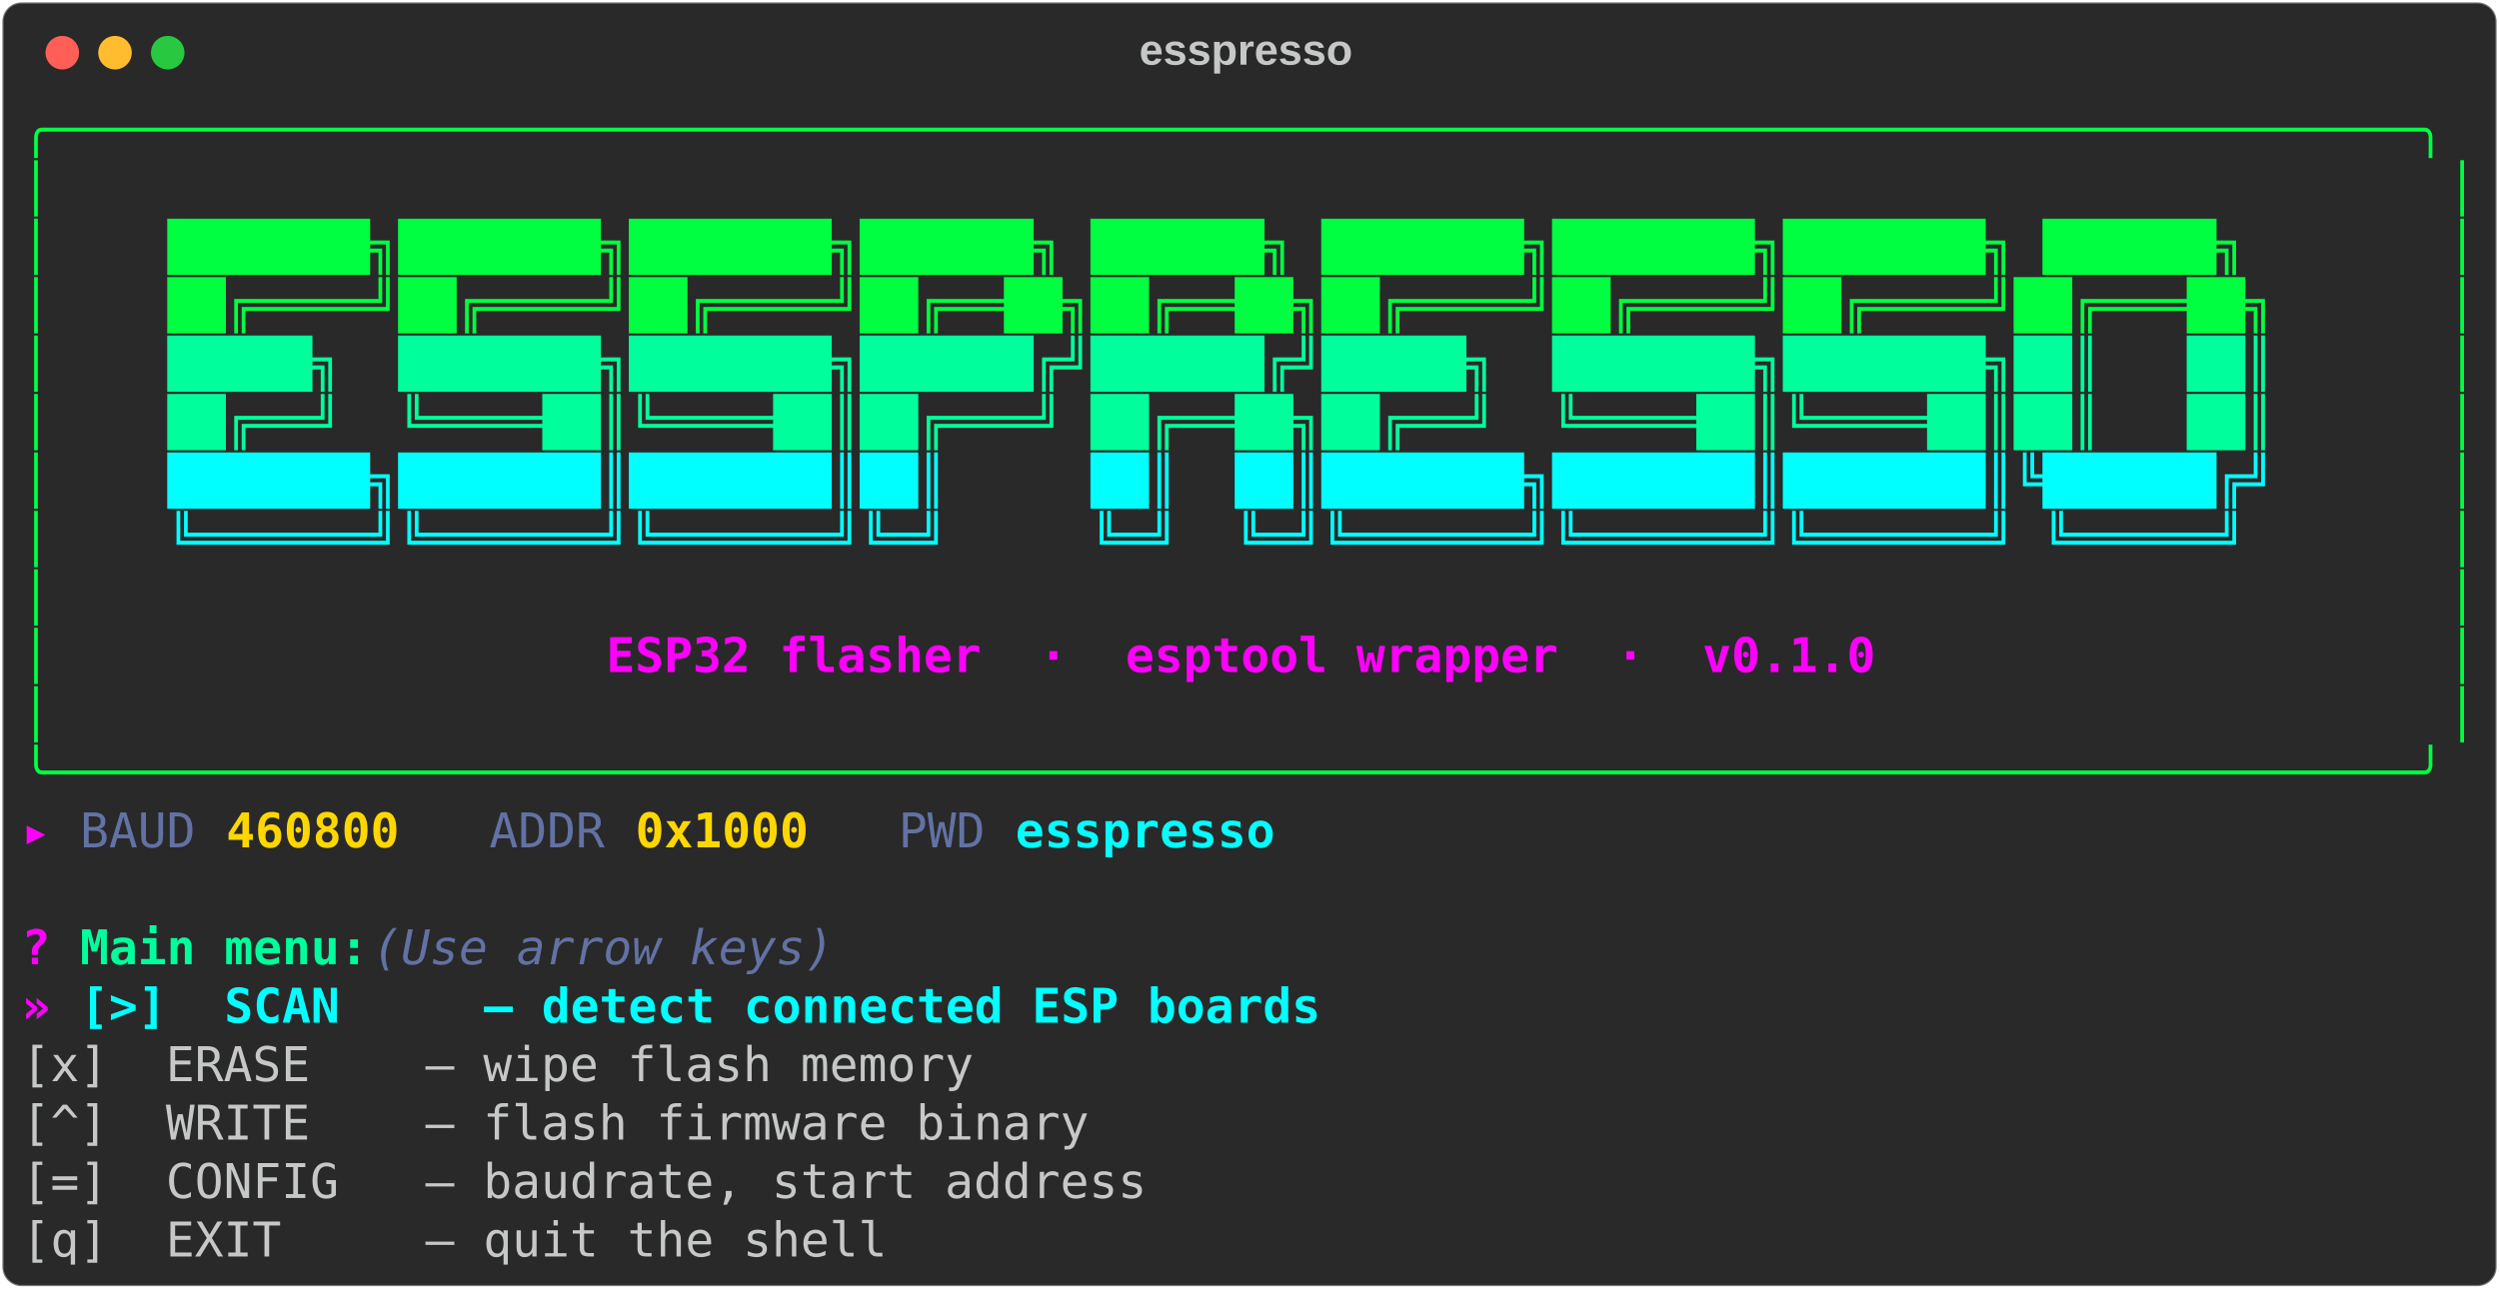
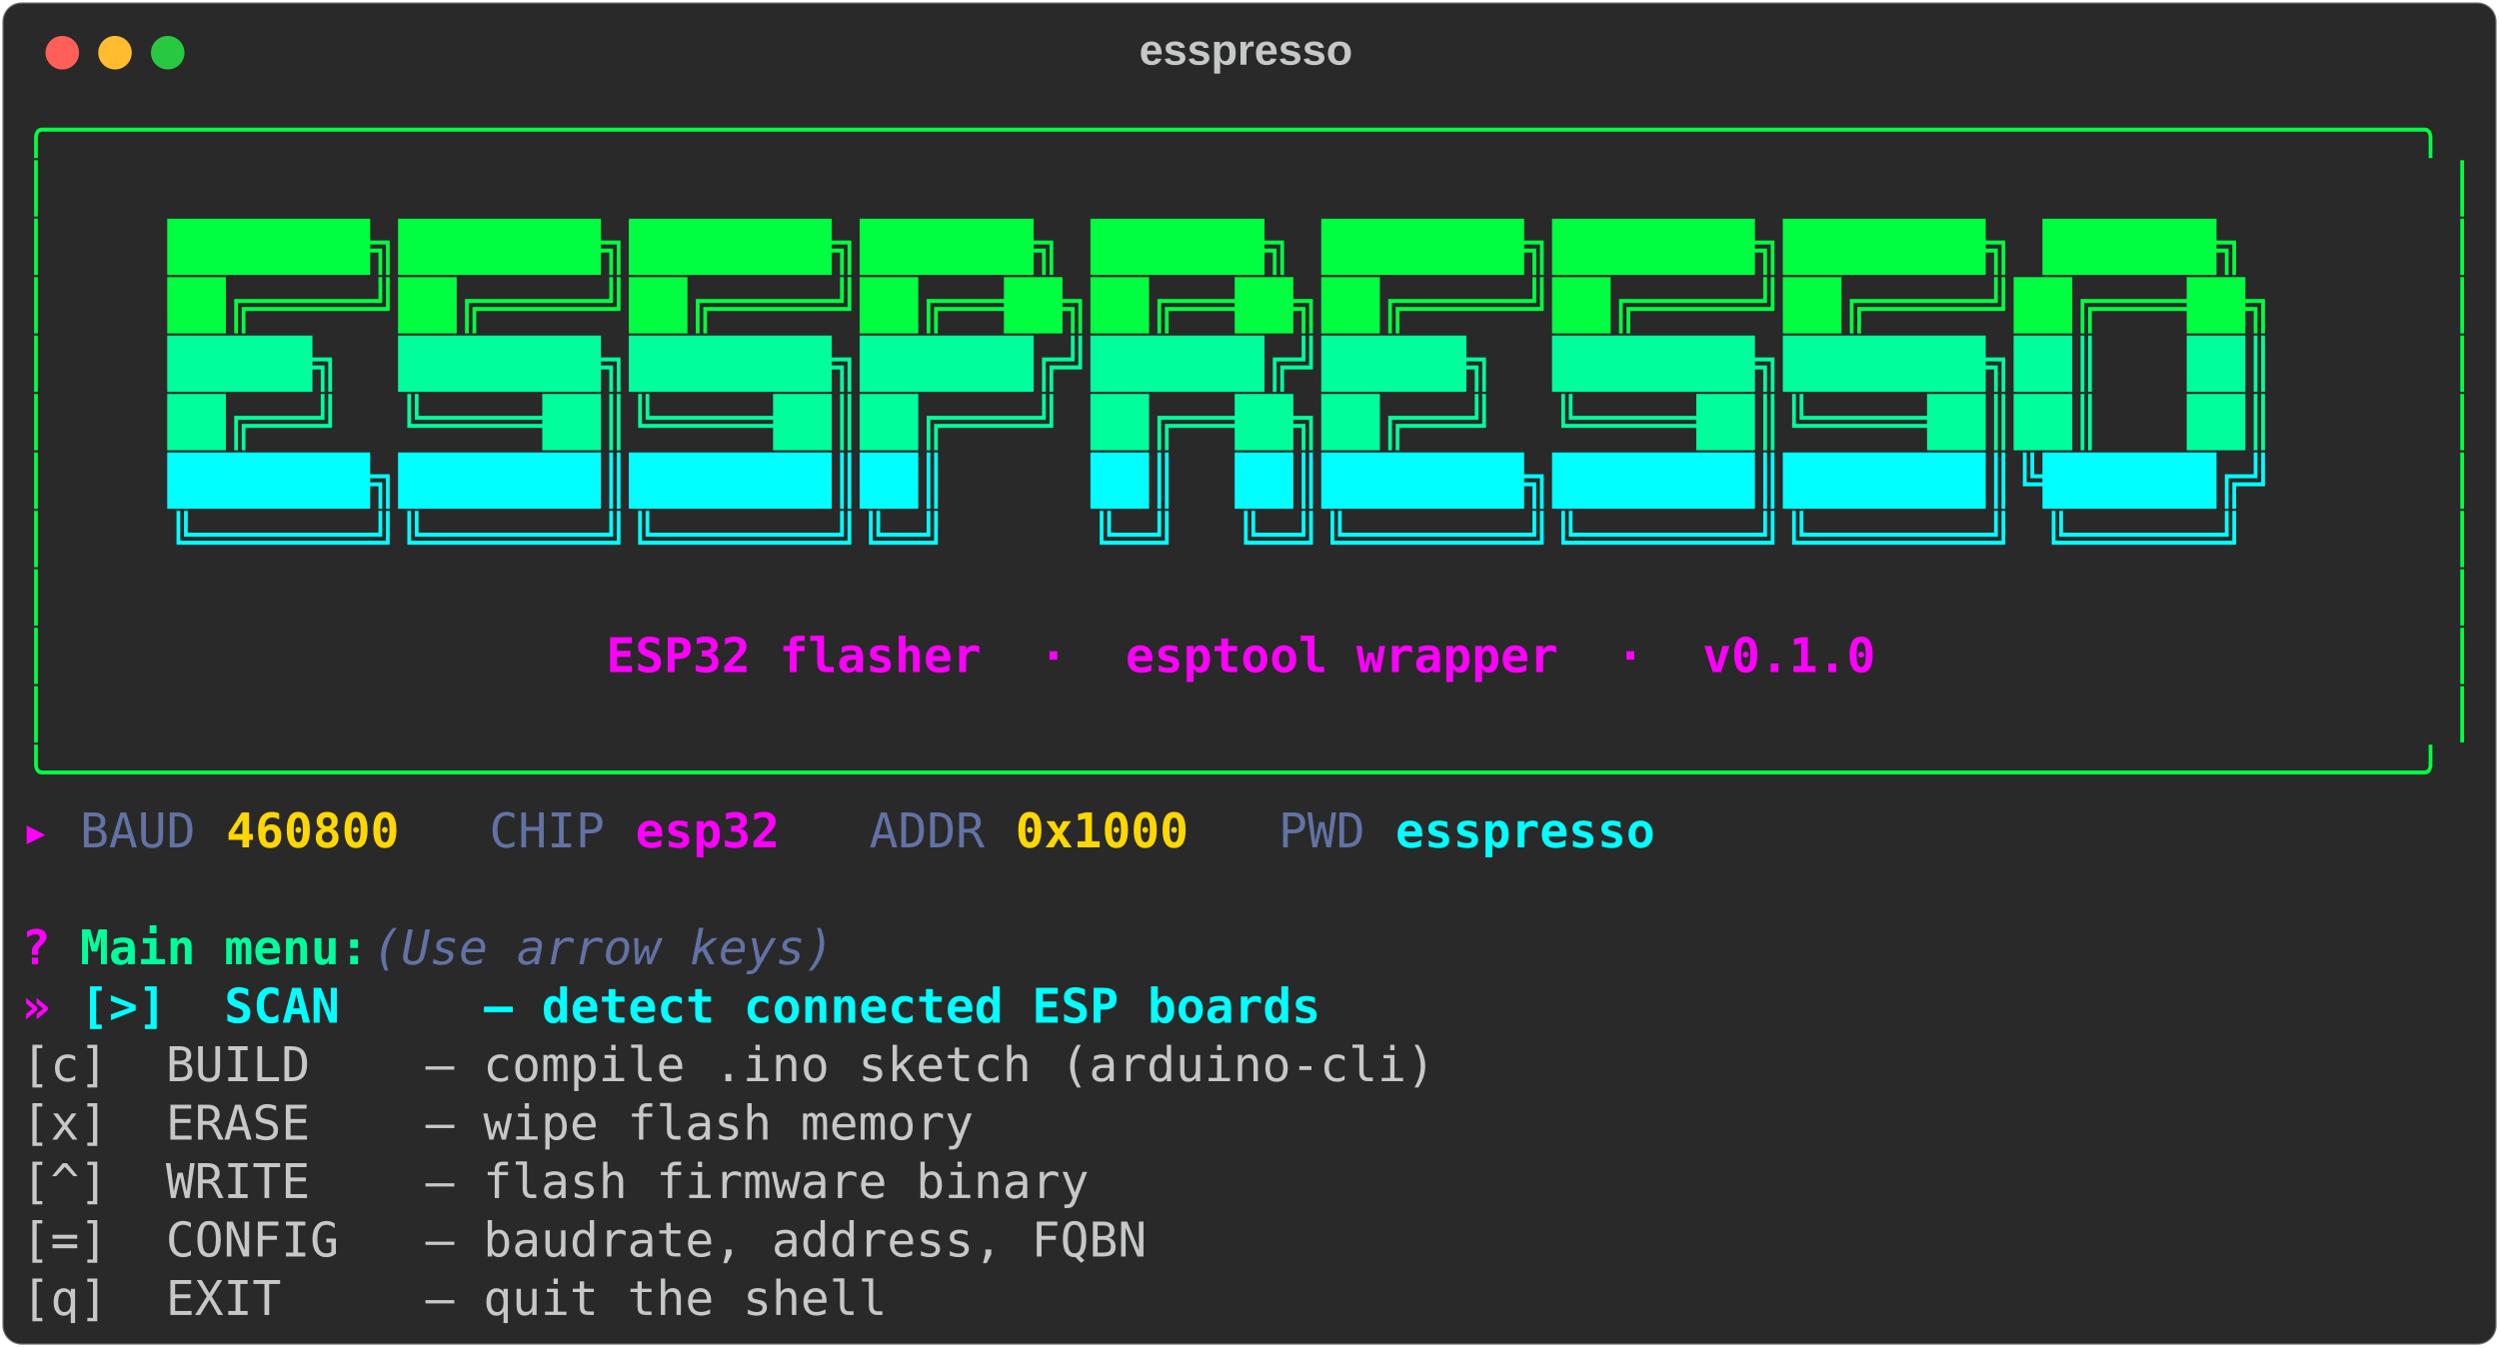
- <svg xmlns="http://www.w3.org/2000/svg" class="rich-terminal" viewBox="0 0 1043 538.0">
+ <svg xmlns="http://www.w3.org/2000/svg" class="rich-terminal" viewBox="0 0 1043 562.4">
  <style>

    @font-face {
        font-family: "Fira Code";
        src: local("FiraCode-Regular"),
                url("https://cdnjs.cloudflare.com/ajax/libs/firacode/6.2.0/woff2/FiraCode-Regular.woff2") format("woff2"),
                url("https://cdnjs.cloudflare.com/ajax/libs/firacode/6.2.0/woff/FiraCode-Regular.woff") format("woff");
        font-style: normal;
        font-weight: 400;
    }
    @font-face {
        font-family: "Fira Code";
        src: local("FiraCode-Bold"),
                url("https://cdnjs.cloudflare.com/ajax/libs/firacode/6.2.0/woff2/FiraCode-Bold.woff2") format("woff2"),
                url("https://cdnjs.cloudflare.com/ajax/libs/firacode/6.2.0/woff/FiraCode-Bold.woff") format("woff");
        font-style: bold;
        font-weight: 700;
    }

-     .terminal-3131282839-matrix {
+     .terminal-2073960925-matrix {
        font-family: Fira Code, monospace;
        font-size: 20px;
        line-height: 24.4px;
        font-variant-east-asian: full-width;
    }

-     .terminal-3131282839-title {
+     .terminal-2073960925-title {
        font-size: 18px;
        font-weight: bold;
        font-family: arial;
    }

-     .terminal-3131282839-r1 { fill: #00ff41 }
- .terminal-3131282839-r2 { fill: #c5c8c6 }
- .terminal-3131282839-r3 { fill: #00ff41;font-weight: bold }
- .terminal-3131282839-r4 { fill: #00ff9c;font-weight: bold }
- .terminal-3131282839-r5 { fill: #00ffff;font-weight: bold }
- .terminal-3131282839-r6 { fill: #ff00ff;font-weight: bold }
- .terminal-3131282839-r7 { fill: #6272a4 }
- .terminal-3131282839-r8 { fill: #ffd700;font-weight: bold }
- .terminal-3131282839-r9 { fill: #6272a4;font-style: italic; }
+     .terminal-2073960925-r1 { fill: #00ff41 }
+ .terminal-2073960925-r2 { fill: #c5c8c6 }
+ .terminal-2073960925-r3 { fill: #00ff41;font-weight: bold }
+ .terminal-2073960925-r4 { fill: #00ff9c;font-weight: bold }
+ .terminal-2073960925-r5 { fill: #00ffff;font-weight: bold }
+ .terminal-2073960925-r6 { fill: #ff00ff;font-weight: bold }
+ .terminal-2073960925-r7 { fill: #6272a4 }
+ .terminal-2073960925-r8 { fill: #ffd700;font-weight: bold }
+ .terminal-2073960925-r9 { fill: #6272a4;font-style: italic; }
    </style>
  <defs>
-     <clipPath id="terminal-3131282839-clip-terminal">
-       <rect x="0" y="0" width="1023.8" height="487.0" />
-     </clipPath>
-     <clipPath id="terminal-3131282839-line-0">
+     <clipPath id="terminal-2073960925-clip-terminal">
+       <rect x="0" y="0" width="1023.8" height="511.4" />
+     </clipPath>
+     <clipPath id="terminal-2073960925-line-0">
      <rect x="0" y="1.5" width="1024.8" height="24.65" />
    </clipPath>
-     <clipPath id="terminal-3131282839-line-1">
+     <clipPath id="terminal-2073960925-line-1">
      <rect x="0" y="25.9" width="1024.8" height="24.65" />
    </clipPath>
-     <clipPath id="terminal-3131282839-line-2">
+     <clipPath id="terminal-2073960925-line-2">
      <rect x="0" y="50.3" width="1024.8" height="24.65" />
    </clipPath>
-     <clipPath id="terminal-3131282839-line-3">
+     <clipPath id="terminal-2073960925-line-3">
      <rect x="0" y="74.7" width="1024.8" height="24.65" />
    </clipPath>
-     <clipPath id="terminal-3131282839-line-4">
+     <clipPath id="terminal-2073960925-line-4">
      <rect x="0" y="99.1" width="1024.8" height="24.65" />
    </clipPath>
-     <clipPath id="terminal-3131282839-line-5">
+     <clipPath id="terminal-2073960925-line-5">
      <rect x="0" y="123.5" width="1024.8" height="24.65" />
    </clipPath>
-     <clipPath id="terminal-3131282839-line-6">
+     <clipPath id="terminal-2073960925-line-6">
      <rect x="0" y="147.9" width="1024.8" height="24.65" />
    </clipPath>
-     <clipPath id="terminal-3131282839-line-7">
+     <clipPath id="terminal-2073960925-line-7">
      <rect x="0" y="172.3" width="1024.8" height="24.65" />
    </clipPath>
-     <clipPath id="terminal-3131282839-line-8">
+     <clipPath id="terminal-2073960925-line-8">
      <rect x="0" y="196.7" width="1024.8" height="24.65" />
    </clipPath>
-     <clipPath id="terminal-3131282839-line-9">
+     <clipPath id="terminal-2073960925-line-9">
      <rect x="0" y="221.1" width="1024.8" height="24.65" />
    </clipPath>
-     <clipPath id="terminal-3131282839-line-10">
+     <clipPath id="terminal-2073960925-line-10">
      <rect x="0" y="245.5" width="1024.8" height="24.65" />
    </clipPath>
-     <clipPath id="terminal-3131282839-line-11">
+     <clipPath id="terminal-2073960925-line-11">
      <rect x="0" y="269.9" width="1024.8" height="24.65" />
    </clipPath>
-     <clipPath id="terminal-3131282839-line-12">
+     <clipPath id="terminal-2073960925-line-12">
      <rect x="0" y="294.3" width="1024.8" height="24.65" />
    </clipPath>
-     <clipPath id="terminal-3131282839-line-13">
+     <clipPath id="terminal-2073960925-line-13">
      <rect x="0" y="318.7" width="1024.8" height="24.65" />
    </clipPath>
-     <clipPath id="terminal-3131282839-line-14">
+     <clipPath id="terminal-2073960925-line-14">
      <rect x="0" y="343.1" width="1024.8" height="24.65" />
    </clipPath>
-     <clipPath id="terminal-3131282839-line-15">
+     <clipPath id="terminal-2073960925-line-15">
      <rect x="0" y="367.5" width="1024.8" height="24.65" />
    </clipPath>
-     <clipPath id="terminal-3131282839-line-16">
+     <clipPath id="terminal-2073960925-line-16">
      <rect x="0" y="391.9" width="1024.8" height="24.65" />
    </clipPath>
-     <clipPath id="terminal-3131282839-line-17">
+     <clipPath id="terminal-2073960925-line-17">
      <rect x="0" y="416.3" width="1024.8" height="24.65" />
    </clipPath>
-     <clipPath id="terminal-3131282839-line-18">
+     <clipPath id="terminal-2073960925-line-18">
      <rect x="0" y="440.7" width="1024.8" height="24.65" />
    </clipPath>
+     <clipPath id="terminal-2073960925-line-19">
+       <rect x="0" y="465.1" width="1024.8" height="24.65" />
+     </clipPath>
  </defs>
-   <rect fill="#292929" stroke="rgba(255,255,255,0.35)" stroke-width="1" x="1" y="1" width="1041" height="536" rx="8" />
-   <text class="terminal-3131282839-title" fill="#c5c8c6" text-anchor="middle" x="520" y="27">esspresso</text>
+   <rect fill="#292929" stroke="rgba(255,255,255,0.35)" stroke-width="1" x="1" y="1" width="1041" height="560.4" rx="8" />
+   <text class="terminal-2073960925-title" fill="#c5c8c6" text-anchor="middle" x="520" y="27">esspresso</text>
  <g transform="translate(26,22)">
    <circle cx="0" cy="0" r="7" fill="#ff5f57" />
    <circle cx="22" cy="0" r="7" fill="#febc2e" />
    <circle cx="44" cy="0" r="7" fill="#28c840" />
  </g>
-   <g transform="translate(9, 41)" clip-path="url(#terminal-3131282839-clip-terminal)">
-     <g class="terminal-3131282839-matrix">
-       <text class="terminal-3131282839-r1" x="0" y="20" textLength="1024.8" clip-path="url(#terminal-3131282839-line-0)">╭──────────────────────────────────────────────────────────────────────────────────╮</text>
-       <text class="terminal-3131282839-r2" x="1024.8" y="20" textLength="12.2" clip-path="url(#terminal-3131282839-line-0)">
- </text>
-       <text class="terminal-3131282839-r1" x="0" y="44.4" textLength="12.2" clip-path="url(#terminal-3131282839-line-1)">│</text>
-       <text class="terminal-3131282839-r1" x="1012.6" y="44.4" textLength="12.2" clip-path="url(#terminal-3131282839-line-1)">│</text>
-       <text class="terminal-3131282839-r2" x="1024.8" y="44.4" textLength="12.2" clip-path="url(#terminal-3131282839-line-1)">
- </text>
-       <text class="terminal-3131282839-r1" x="0" y="68.8" textLength="12.2" clip-path="url(#terminal-3131282839-line-2)">│</text>
-       <text class="terminal-3131282839-r3" x="61" y="68.8" textLength="890.6" clip-path="url(#terminal-3131282839-line-2)">███████╗███████╗███████╗██████╗ ██████╗ ███████╗███████╗███████╗ ██████╗ </text>
-       <text class="terminal-3131282839-r1" x="1012.6" y="68.8" textLength="12.2" clip-path="url(#terminal-3131282839-line-2)">│</text>
-       <text class="terminal-3131282839-r2" x="1024.8" y="68.8" textLength="12.2" clip-path="url(#terminal-3131282839-line-2)">
- </text>
-       <text class="terminal-3131282839-r1" x="0" y="93.2" textLength="12.2" clip-path="url(#terminal-3131282839-line-3)">│</text>
-       <text class="terminal-3131282839-r3" x="61" y="93.2" textLength="890.6" clip-path="url(#terminal-3131282839-line-3)">██╔════╝██╔════╝██╔════╝██╔══██╗██╔══██╗██╔════╝██╔════╝██╔════╝██╔═══██╗</text>
-       <text class="terminal-3131282839-r1" x="1012.6" y="93.2" textLength="12.2" clip-path="url(#terminal-3131282839-line-3)">│</text>
-       <text class="terminal-3131282839-r2" x="1024.8" y="93.2" textLength="12.2" clip-path="url(#terminal-3131282839-line-3)">
- </text>
-       <text class="terminal-3131282839-r1" x="0" y="117.6" textLength="12.2" clip-path="url(#terminal-3131282839-line-4)">│</text>
-       <text class="terminal-3131282839-r4" x="61" y="117.6" textLength="890.6" clip-path="url(#terminal-3131282839-line-4)">█████╗  ███████╗███████╗██████╔╝██████╔╝█████╗  ███████╗███████╗██║   ██║</text>
-       <text class="terminal-3131282839-r1" x="1012.6" y="117.6" textLength="12.2" clip-path="url(#terminal-3131282839-line-4)">│</text>
-       <text class="terminal-3131282839-r2" x="1024.8" y="117.6" textLength="12.2" clip-path="url(#terminal-3131282839-line-4)">
- </text>
-       <text class="terminal-3131282839-r1" x="0" y="142" textLength="12.2" clip-path="url(#terminal-3131282839-line-5)">│</text>
-       <text class="terminal-3131282839-r4" x="61" y="142" textLength="890.6" clip-path="url(#terminal-3131282839-line-5)">██╔══╝  ╚════██║╚════██║██╔═══╝ ██╔══██╗██╔══╝  ╚════██║╚════██║██║   ██║</text>
-       <text class="terminal-3131282839-r1" x="1012.6" y="142" textLength="12.2" clip-path="url(#terminal-3131282839-line-5)">│</text>
-       <text class="terminal-3131282839-r2" x="1024.8" y="142" textLength="12.2" clip-path="url(#terminal-3131282839-line-5)">
- </text>
-       <text class="terminal-3131282839-r1" x="0" y="166.4" textLength="12.2" clip-path="url(#terminal-3131282839-line-6)">│</text>
-       <text class="terminal-3131282839-r5" x="61" y="166.4" textLength="890.6" clip-path="url(#terminal-3131282839-line-6)">███████╗███████║███████║██║     ██║  ██║███████╗███████║███████║╚██████╔╝</text>
-       <text class="terminal-3131282839-r1" x="1012.6" y="166.4" textLength="12.2" clip-path="url(#terminal-3131282839-line-6)">│</text>
-       <text class="terminal-3131282839-r2" x="1024.8" y="166.4" textLength="12.2" clip-path="url(#terminal-3131282839-line-6)">
- </text>
-       <text class="terminal-3131282839-r1" x="0" y="190.8" textLength="12.2" clip-path="url(#terminal-3131282839-line-7)">│</text>
-       <text class="terminal-3131282839-r5" x="61" y="190.8" textLength="890.6" clip-path="url(#terminal-3131282839-line-7)">╚══════╝╚══════╝╚══════╝╚═╝     ╚═╝  ╚═╝╚══════╝╚══════╝╚══════╝ ╚═════╝ </text>
-       <text class="terminal-3131282839-r1" x="1012.6" y="190.8" textLength="12.2" clip-path="url(#terminal-3131282839-line-7)">│</text>
-       <text class="terminal-3131282839-r2" x="1024.8" y="190.8" textLength="12.2" clip-path="url(#terminal-3131282839-line-7)">
- </text>
-       <text class="terminal-3131282839-r1" x="0" y="215.2" textLength="12.2" clip-path="url(#terminal-3131282839-line-8)">│</text>
-       <text class="terminal-3131282839-r1" x="1012.6" y="215.2" textLength="12.2" clip-path="url(#terminal-3131282839-line-8)">│</text>
-       <text class="terminal-3131282839-r2" x="1024.8" y="215.2" textLength="12.2" clip-path="url(#terminal-3131282839-line-8)">
- </text>
-       <text class="terminal-3131282839-r1" x="0" y="239.6" textLength="12.2" clip-path="url(#terminal-3131282839-line-9)">│</text>
-       <text class="terminal-3131282839-r6" x="244" y="239.6" textLength="536.8" clip-path="url(#terminal-3131282839-line-9)">ESP32 flasher  ·  esptool wrapper  ·  v0.1.0</text>
-       <text class="terminal-3131282839-r1" x="1012.6" y="239.6" textLength="12.2" clip-path="url(#terminal-3131282839-line-9)">│</text>
-       <text class="terminal-3131282839-r2" x="1024.8" y="239.6" textLength="12.2" clip-path="url(#terminal-3131282839-line-9)">
- </text>
-       <text class="terminal-3131282839-r1" x="0" y="264" textLength="12.2" clip-path="url(#terminal-3131282839-line-10)">│</text>
-       <text class="terminal-3131282839-r1" x="1012.6" y="264" textLength="12.2" clip-path="url(#terminal-3131282839-line-10)">│</text>
-       <text class="terminal-3131282839-r2" x="1024.8" y="264" textLength="12.2" clip-path="url(#terminal-3131282839-line-10)">
- </text>
-       <text class="terminal-3131282839-r1" x="0" y="288.4" textLength="1024.8" clip-path="url(#terminal-3131282839-line-11)">╰──────────────────────────────────────────────────────────────────────────────────╯</text>
-       <text class="terminal-3131282839-r2" x="1024.8" y="288.4" textLength="12.2" clip-path="url(#terminal-3131282839-line-11)">
- </text>
-       <text class="terminal-3131282839-r6" x="0" y="312.8" textLength="24.4" clip-path="url(#terminal-3131282839-line-12)">▸ </text>
-       <text class="terminal-3131282839-r7" x="24.4" y="312.8" textLength="61" clip-path="url(#terminal-3131282839-line-12)">BAUD </text>
-       <text class="terminal-3131282839-r8" x="85.4" y="312.8" textLength="73.2" clip-path="url(#terminal-3131282839-line-12)">460800</text>
-       <text class="terminal-3131282839-r7" x="195.2" y="312.8" textLength="61" clip-path="url(#terminal-3131282839-line-12)">ADDR </text>
-       <text class="terminal-3131282839-r8" x="256.2" y="312.8" textLength="73.2" clip-path="url(#terminal-3131282839-line-12)">0x1000</text>
-       <text class="terminal-3131282839-r7" x="366" y="312.8" textLength="48.8" clip-path="url(#terminal-3131282839-line-12)">PWD </text>
-       <text class="terminal-3131282839-r5" x="414.8" y="312.8" textLength="109.8" clip-path="url(#terminal-3131282839-line-12)">esspresso</text>
-       <text class="terminal-3131282839-r2" x="1024.8" y="312.8" textLength="12.2" clip-path="url(#terminal-3131282839-line-12)">
- </text>
-       <text class="terminal-3131282839-r2" x="1024.8" y="337.2" textLength="12.2" clip-path="url(#terminal-3131282839-line-13)">
- </text>
-       <text class="terminal-3131282839-r6" x="0" y="361.6" textLength="24.4" clip-path="url(#terminal-3131282839-line-14)">? </text>
-       <text class="terminal-3131282839-r4" x="24.4" y="361.6" textLength="122" clip-path="url(#terminal-3131282839-line-14)">Main menu:</text>
-       <text class="terminal-3131282839-r9" x="146.4" y="361.6" textLength="219.6" clip-path="url(#terminal-3131282839-line-14)">  (Use arrow keys)</text>
-       <text class="terminal-3131282839-r2" x="1024.8" y="361.6" textLength="12.2" clip-path="url(#terminal-3131282839-line-14)">
- </text>
-       <text class="terminal-3131282839-r6" x="0" y="386" textLength="24.4" clip-path="url(#terminal-3131282839-line-15)">» </text>
-       <text class="terminal-3131282839-r5" x="24.4" y="386" textLength="524.6" clip-path="url(#terminal-3131282839-line-15)">[&gt;]  SCAN     — detect connected ESP boards</text>
-       <text class="terminal-3131282839-r2" x="1024.8" y="386" textLength="12.2" clip-path="url(#terminal-3131282839-line-15)">
- </text>
-       <text class="terminal-3131282839-r2" x="0" y="410.4" textLength="427" clip-path="url(#terminal-3131282839-line-16)">  [x]  ERASE    — wipe flash memory</text>
-       <text class="terminal-3131282839-r2" x="1024.8" y="410.4" textLength="12.2" clip-path="url(#terminal-3131282839-line-16)">
- </text>
-       <text class="terminal-3131282839-r2" x="0" y="434.8" textLength="475.8" clip-path="url(#terminal-3131282839-line-17)">  [^]  WRITE    — flash firmware binary</text>
-       <text class="terminal-3131282839-r2" x="1024.8" y="434.8" textLength="12.2" clip-path="url(#terminal-3131282839-line-17)">
- </text>
-       <text class="terminal-3131282839-r2" x="0" y="459.2" textLength="500.2" clip-path="url(#terminal-3131282839-line-18)">  [=]  CONFIG   — baudrate, start address</text>
-       <text class="terminal-3131282839-r2" x="1024.8" y="459.2" textLength="12.2" clip-path="url(#terminal-3131282839-line-18)">
- </text>
-       <text class="terminal-3131282839-r2" x="0" y="483.6" textLength="390.4" clip-path="url(#terminal-3131282839-line-19)">  [q]  EXIT     — quit the shell</text>
-       <text class="terminal-3131282839-r2" x="1024.8" y="483.6" textLength="12.2" clip-path="url(#terminal-3131282839-line-19)">
+   <g transform="translate(9, 41)" clip-path="url(#terminal-2073960925-clip-terminal)">
+     <g class="terminal-2073960925-matrix">
+       <text class="terminal-2073960925-r1" x="0" y="20" textLength="1024.8" clip-path="url(#terminal-2073960925-line-0)">╭──────────────────────────────────────────────────────────────────────────────────╮</text>
+       <text class="terminal-2073960925-r2" x="1024.8" y="20" textLength="12.2" clip-path="url(#terminal-2073960925-line-0)">
+ </text>
+       <text class="terminal-2073960925-r1" x="0" y="44.4" textLength="12.2" clip-path="url(#terminal-2073960925-line-1)">│</text>
+       <text class="terminal-2073960925-r1" x="1012.6" y="44.4" textLength="12.2" clip-path="url(#terminal-2073960925-line-1)">│</text>
+       <text class="terminal-2073960925-r2" x="1024.8" y="44.4" textLength="12.2" clip-path="url(#terminal-2073960925-line-1)">
+ </text>
+       <text class="terminal-2073960925-r1" x="0" y="68.8" textLength="12.2" clip-path="url(#terminal-2073960925-line-2)">│</text>
+       <text class="terminal-2073960925-r3" x="61" y="68.8" textLength="890.6" clip-path="url(#terminal-2073960925-line-2)">███████╗███████╗███████╗██████╗ ██████╗ ███████╗███████╗███████╗ ██████╗ </text>
+       <text class="terminal-2073960925-r1" x="1012.6" y="68.8" textLength="12.2" clip-path="url(#terminal-2073960925-line-2)">│</text>
+       <text class="terminal-2073960925-r2" x="1024.8" y="68.8" textLength="12.2" clip-path="url(#terminal-2073960925-line-2)">
+ </text>
+       <text class="terminal-2073960925-r1" x="0" y="93.2" textLength="12.2" clip-path="url(#terminal-2073960925-line-3)">│</text>
+       <text class="terminal-2073960925-r3" x="61" y="93.2" textLength="890.6" clip-path="url(#terminal-2073960925-line-3)">██╔════╝██╔════╝██╔════╝██╔══██╗██╔══██╗██╔════╝██╔════╝██╔════╝██╔═══██╗</text>
+       <text class="terminal-2073960925-r1" x="1012.6" y="93.2" textLength="12.2" clip-path="url(#terminal-2073960925-line-3)">│</text>
+       <text class="terminal-2073960925-r2" x="1024.8" y="93.2" textLength="12.2" clip-path="url(#terminal-2073960925-line-3)">
+ </text>
+       <text class="terminal-2073960925-r1" x="0" y="117.6" textLength="12.2" clip-path="url(#terminal-2073960925-line-4)">│</text>
+       <text class="terminal-2073960925-r4" x="61" y="117.6" textLength="890.6" clip-path="url(#terminal-2073960925-line-4)">█████╗  ███████╗███████╗██████╔╝██████╔╝█████╗  ███████╗███████╗██║   ██║</text>
+       <text class="terminal-2073960925-r1" x="1012.6" y="117.6" textLength="12.2" clip-path="url(#terminal-2073960925-line-4)">│</text>
+       <text class="terminal-2073960925-r2" x="1024.8" y="117.6" textLength="12.2" clip-path="url(#terminal-2073960925-line-4)">
+ </text>
+       <text class="terminal-2073960925-r1" x="0" y="142" textLength="12.2" clip-path="url(#terminal-2073960925-line-5)">│</text>
+       <text class="terminal-2073960925-r4" x="61" y="142" textLength="890.6" clip-path="url(#terminal-2073960925-line-5)">██╔══╝  ╚════██║╚════██║██╔═══╝ ██╔══██╗██╔══╝  ╚════██║╚════██║██║   ██║</text>
+       <text class="terminal-2073960925-r1" x="1012.6" y="142" textLength="12.2" clip-path="url(#terminal-2073960925-line-5)">│</text>
+       <text class="terminal-2073960925-r2" x="1024.8" y="142" textLength="12.2" clip-path="url(#terminal-2073960925-line-5)">
+ </text>
+       <text class="terminal-2073960925-r1" x="0" y="166.4" textLength="12.2" clip-path="url(#terminal-2073960925-line-6)">│</text>
+       <text class="terminal-2073960925-r5" x="61" y="166.4" textLength="890.6" clip-path="url(#terminal-2073960925-line-6)">███████╗███████║███████║██║     ██║  ██║███████╗███████║███████║╚██████╔╝</text>
+       <text class="terminal-2073960925-r1" x="1012.6" y="166.4" textLength="12.2" clip-path="url(#terminal-2073960925-line-6)">│</text>
+       <text class="terminal-2073960925-r2" x="1024.8" y="166.4" textLength="12.2" clip-path="url(#terminal-2073960925-line-6)">
+ </text>
+       <text class="terminal-2073960925-r1" x="0" y="190.8" textLength="12.2" clip-path="url(#terminal-2073960925-line-7)">│</text>
+       <text class="terminal-2073960925-r5" x="61" y="190.8" textLength="890.6" clip-path="url(#terminal-2073960925-line-7)">╚══════╝╚══════╝╚══════╝╚═╝     ╚═╝  ╚═╝╚══════╝╚══════╝╚══════╝ ╚═════╝ </text>
+       <text class="terminal-2073960925-r1" x="1012.6" y="190.8" textLength="12.2" clip-path="url(#terminal-2073960925-line-7)">│</text>
+       <text class="terminal-2073960925-r2" x="1024.8" y="190.8" textLength="12.2" clip-path="url(#terminal-2073960925-line-7)">
+ </text>
+       <text class="terminal-2073960925-r1" x="0" y="215.2" textLength="12.2" clip-path="url(#terminal-2073960925-line-8)">│</text>
+       <text class="terminal-2073960925-r1" x="1012.6" y="215.2" textLength="12.2" clip-path="url(#terminal-2073960925-line-8)">│</text>
+       <text class="terminal-2073960925-r2" x="1024.8" y="215.2" textLength="12.2" clip-path="url(#terminal-2073960925-line-8)">
+ </text>
+       <text class="terminal-2073960925-r1" x="0" y="239.6" textLength="12.2" clip-path="url(#terminal-2073960925-line-9)">│</text>
+       <text class="terminal-2073960925-r6" x="244" y="239.6" textLength="536.8" clip-path="url(#terminal-2073960925-line-9)">ESP32 flasher  ·  esptool wrapper  ·  v0.1.0</text>
+       <text class="terminal-2073960925-r1" x="1012.6" y="239.6" textLength="12.2" clip-path="url(#terminal-2073960925-line-9)">│</text>
+       <text class="terminal-2073960925-r2" x="1024.8" y="239.6" textLength="12.2" clip-path="url(#terminal-2073960925-line-9)">
+ </text>
+       <text class="terminal-2073960925-r1" x="0" y="264" textLength="12.2" clip-path="url(#terminal-2073960925-line-10)">│</text>
+       <text class="terminal-2073960925-r1" x="1012.6" y="264" textLength="12.2" clip-path="url(#terminal-2073960925-line-10)">│</text>
+       <text class="terminal-2073960925-r2" x="1024.8" y="264" textLength="12.2" clip-path="url(#terminal-2073960925-line-10)">
+ </text>
+       <text class="terminal-2073960925-r1" x="0" y="288.4" textLength="1024.8" clip-path="url(#terminal-2073960925-line-11)">╰──────────────────────────────────────────────────────────────────────────────────╯</text>
+       <text class="terminal-2073960925-r2" x="1024.8" y="288.4" textLength="12.2" clip-path="url(#terminal-2073960925-line-11)">
+ </text>
+       <text class="terminal-2073960925-r6" x="0" y="312.8" textLength="24.4" clip-path="url(#terminal-2073960925-line-12)">▸ </text>
+       <text class="terminal-2073960925-r7" x="24.4" y="312.8" textLength="61" clip-path="url(#terminal-2073960925-line-12)">BAUD </text>
+       <text class="terminal-2073960925-r8" x="85.4" y="312.8" textLength="73.2" clip-path="url(#terminal-2073960925-line-12)">460800</text>
+       <text class="terminal-2073960925-r7" x="195.2" y="312.8" textLength="61" clip-path="url(#terminal-2073960925-line-12)">CHIP </text>
+       <text class="terminal-2073960925-r6" x="256.2" y="312.8" textLength="61" clip-path="url(#terminal-2073960925-line-12)">esp32</text>
+       <text class="terminal-2073960925-r7" x="353.8" y="312.8" textLength="61" clip-path="url(#terminal-2073960925-line-12)">ADDR </text>
+       <text class="terminal-2073960925-r8" x="414.8" y="312.8" textLength="73.2" clip-path="url(#terminal-2073960925-line-12)">0x1000</text>
+       <text class="terminal-2073960925-r7" x="524.6" y="312.8" textLength="48.8" clip-path="url(#terminal-2073960925-line-12)">PWD </text>
+       <text class="terminal-2073960925-r5" x="573.4" y="312.8" textLength="109.8" clip-path="url(#terminal-2073960925-line-12)">esspresso</text>
+       <text class="terminal-2073960925-r2" x="1024.8" y="312.8" textLength="12.2" clip-path="url(#terminal-2073960925-line-12)">
+ </text>
+       <text class="terminal-2073960925-r2" x="1024.8" y="337.2" textLength="12.2" clip-path="url(#terminal-2073960925-line-13)">
+ </text>
+       <text class="terminal-2073960925-r6" x="0" y="361.6" textLength="24.4" clip-path="url(#terminal-2073960925-line-14)">? </text>
+       <text class="terminal-2073960925-r4" x="24.4" y="361.6" textLength="122" clip-path="url(#terminal-2073960925-line-14)">Main menu:</text>
+       <text class="terminal-2073960925-r9" x="146.4" y="361.6" textLength="219.6" clip-path="url(#terminal-2073960925-line-14)">  (Use arrow keys)</text>
+       <text class="terminal-2073960925-r2" x="1024.8" y="361.6" textLength="12.2" clip-path="url(#terminal-2073960925-line-14)">
+ </text>
+       <text class="terminal-2073960925-r6" x="0" y="386" textLength="24.4" clip-path="url(#terminal-2073960925-line-15)">» </text>
+       <text class="terminal-2073960925-r5" x="24.4" y="386" textLength="524.6" clip-path="url(#terminal-2073960925-line-15)">[&gt;]  SCAN     — detect connected ESP boards</text>
+       <text class="terminal-2073960925-r2" x="1024.8" y="386" textLength="12.2" clip-path="url(#terminal-2073960925-line-15)">
+ </text>
+       <text class="terminal-2073960925-r2" x="0" y="410.4" textLength="622.2" clip-path="url(#terminal-2073960925-line-16)">  [c]  BUILD    — compile .ino sketch (arduino-cli)</text>
+       <text class="terminal-2073960925-r2" x="1024.8" y="410.4" textLength="12.2" clip-path="url(#terminal-2073960925-line-16)">
+ </text>
+       <text class="terminal-2073960925-r2" x="0" y="434.8" textLength="427" clip-path="url(#terminal-2073960925-line-17)">  [x]  ERASE    — wipe flash memory</text>
+       <text class="terminal-2073960925-r2" x="1024.8" y="434.8" textLength="12.2" clip-path="url(#terminal-2073960925-line-17)">
+ </text>
+       <text class="terminal-2073960925-r2" x="0" y="459.2" textLength="475.8" clip-path="url(#terminal-2073960925-line-18)">  [^]  WRITE    — flash firmware binary</text>
+       <text class="terminal-2073960925-r2" x="1024.8" y="459.2" textLength="12.2" clip-path="url(#terminal-2073960925-line-18)">
+ </text>
+       <text class="terminal-2073960925-r2" x="0" y="483.6" textLength="500.2" clip-path="url(#terminal-2073960925-line-19)">  [=]  CONFIG   — baudrate, address, FQBN</text>
+       <text class="terminal-2073960925-r2" x="1024.8" y="483.6" textLength="12.2" clip-path="url(#terminal-2073960925-line-19)">
+ </text>
+       <text class="terminal-2073960925-r2" x="0" y="508" textLength="390.4" clip-path="url(#terminal-2073960925-line-20)">  [q]  EXIT     — quit the shell</text>
+       <text class="terminal-2073960925-r2" x="1024.8" y="508" textLength="12.2" clip-path="url(#terminal-2073960925-line-20)">
</text>
    </g>
  </g>
</svg>
